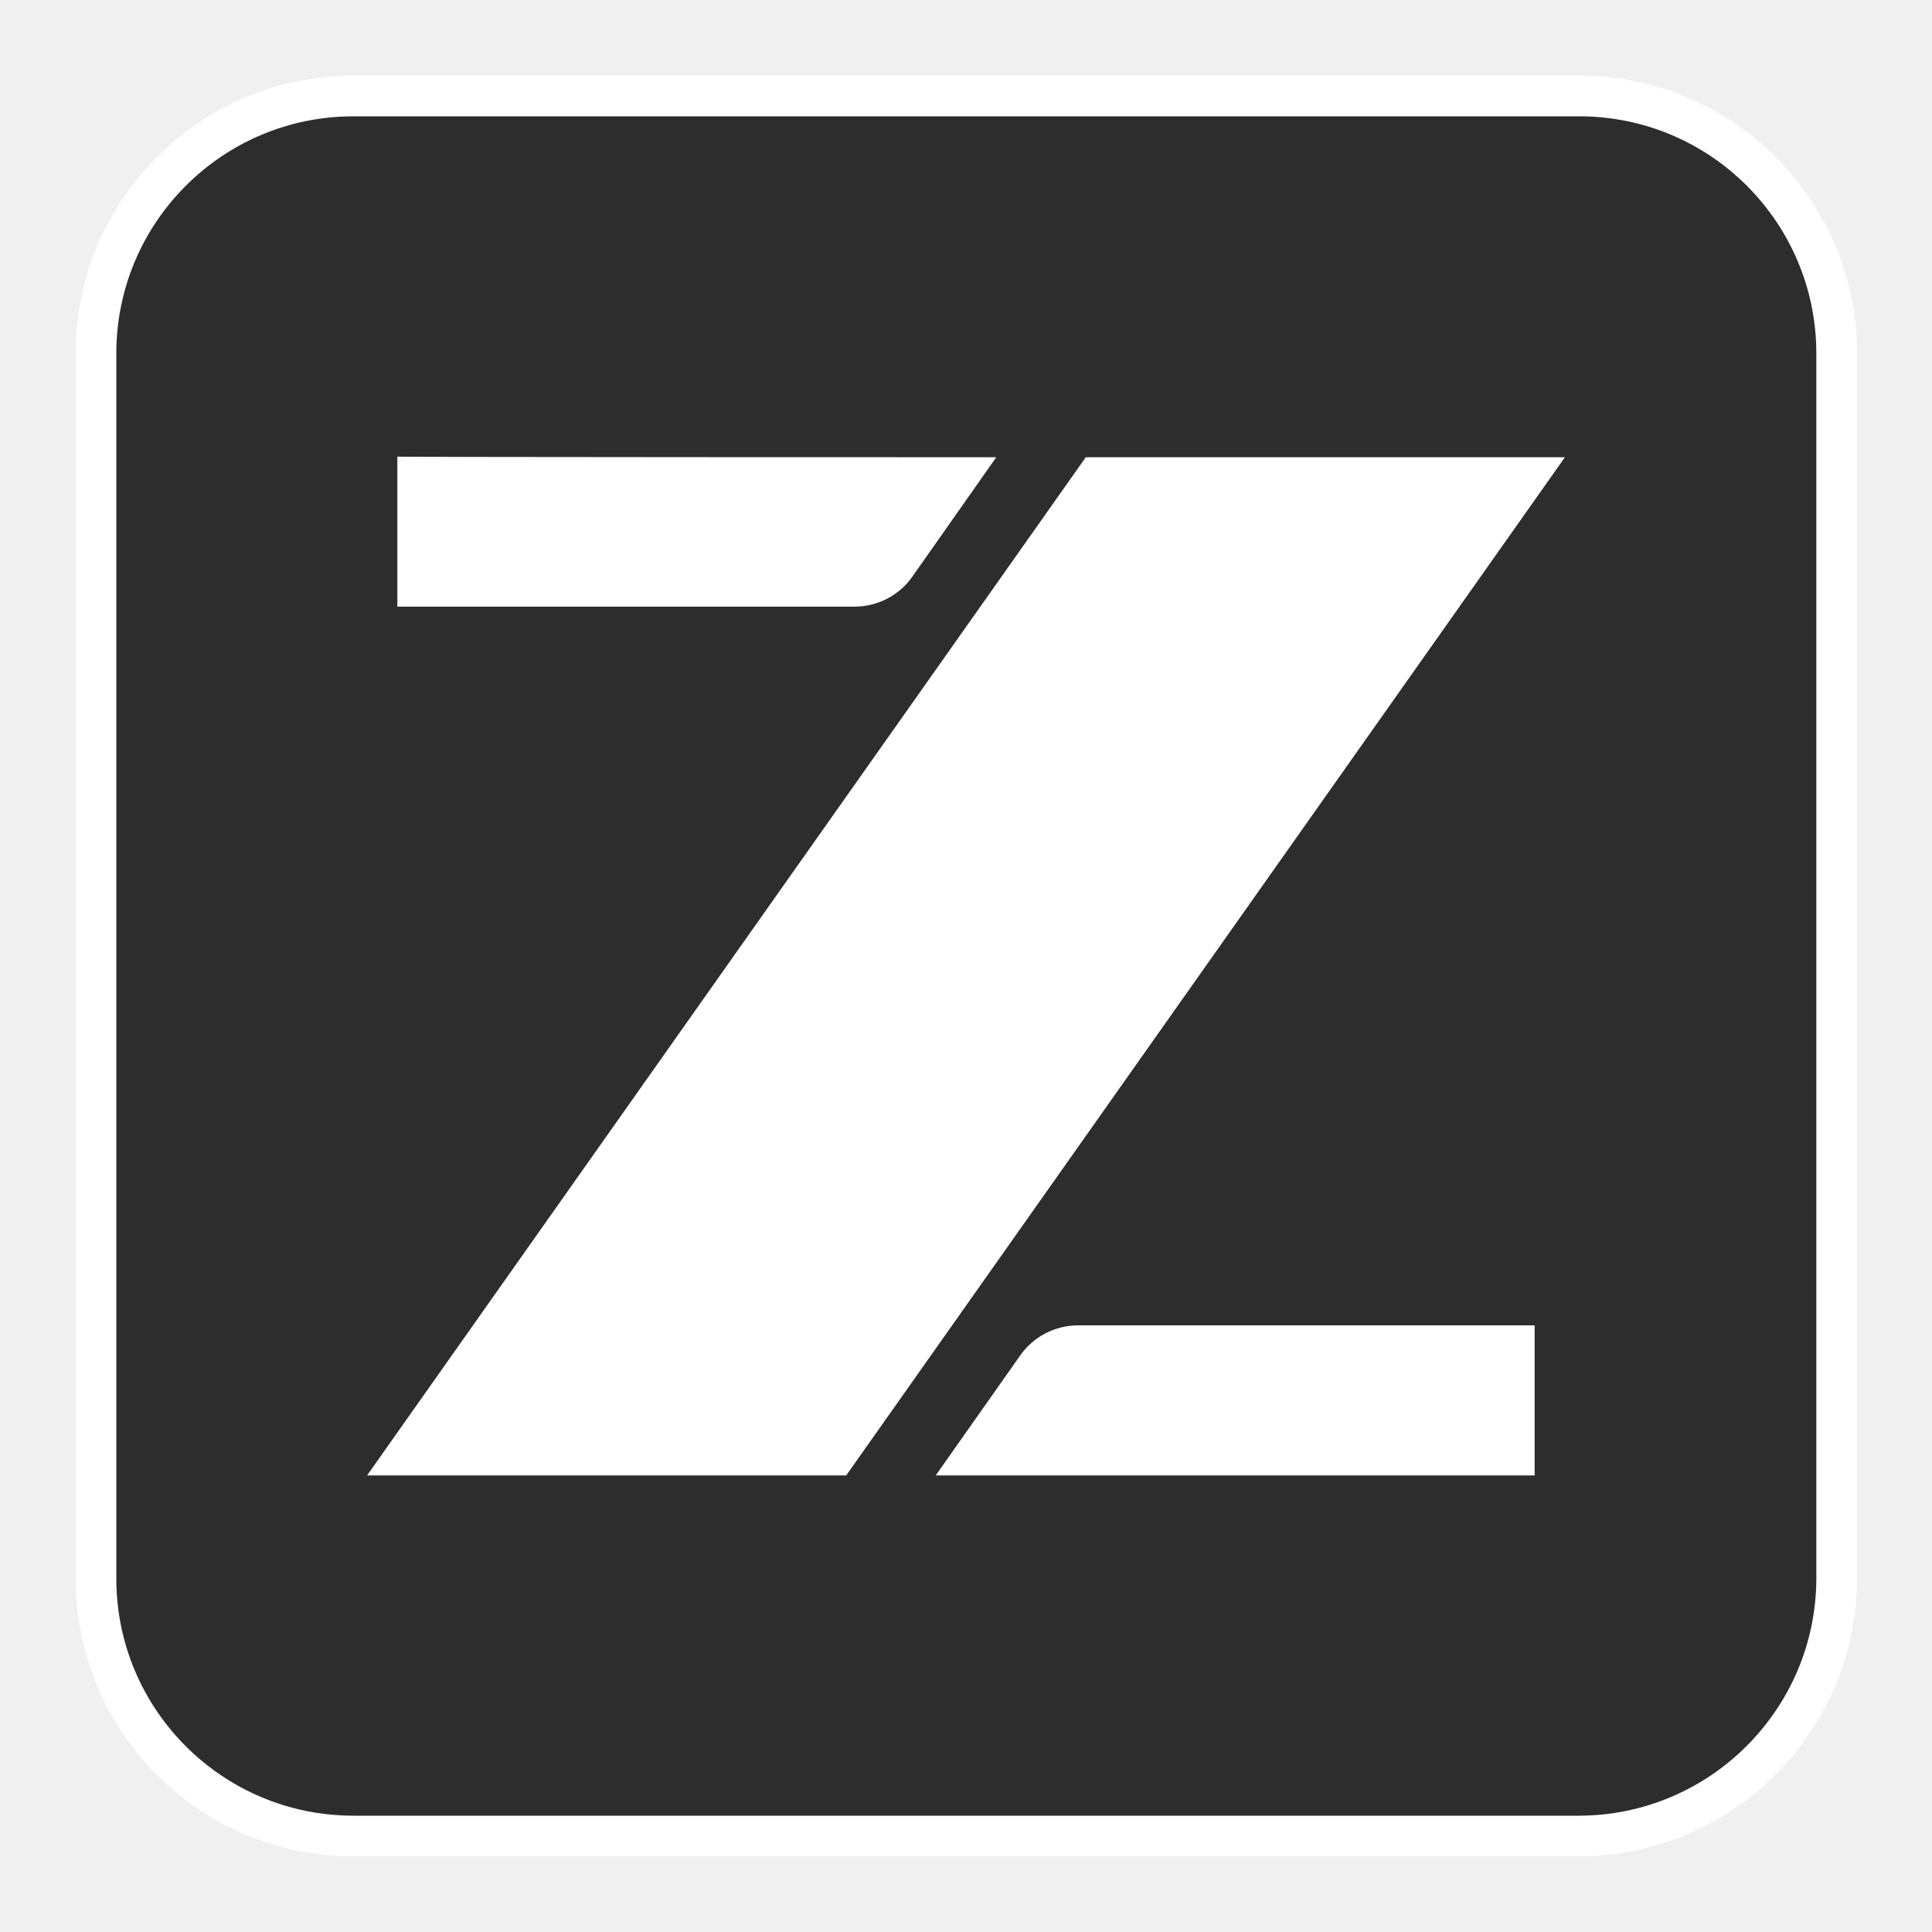
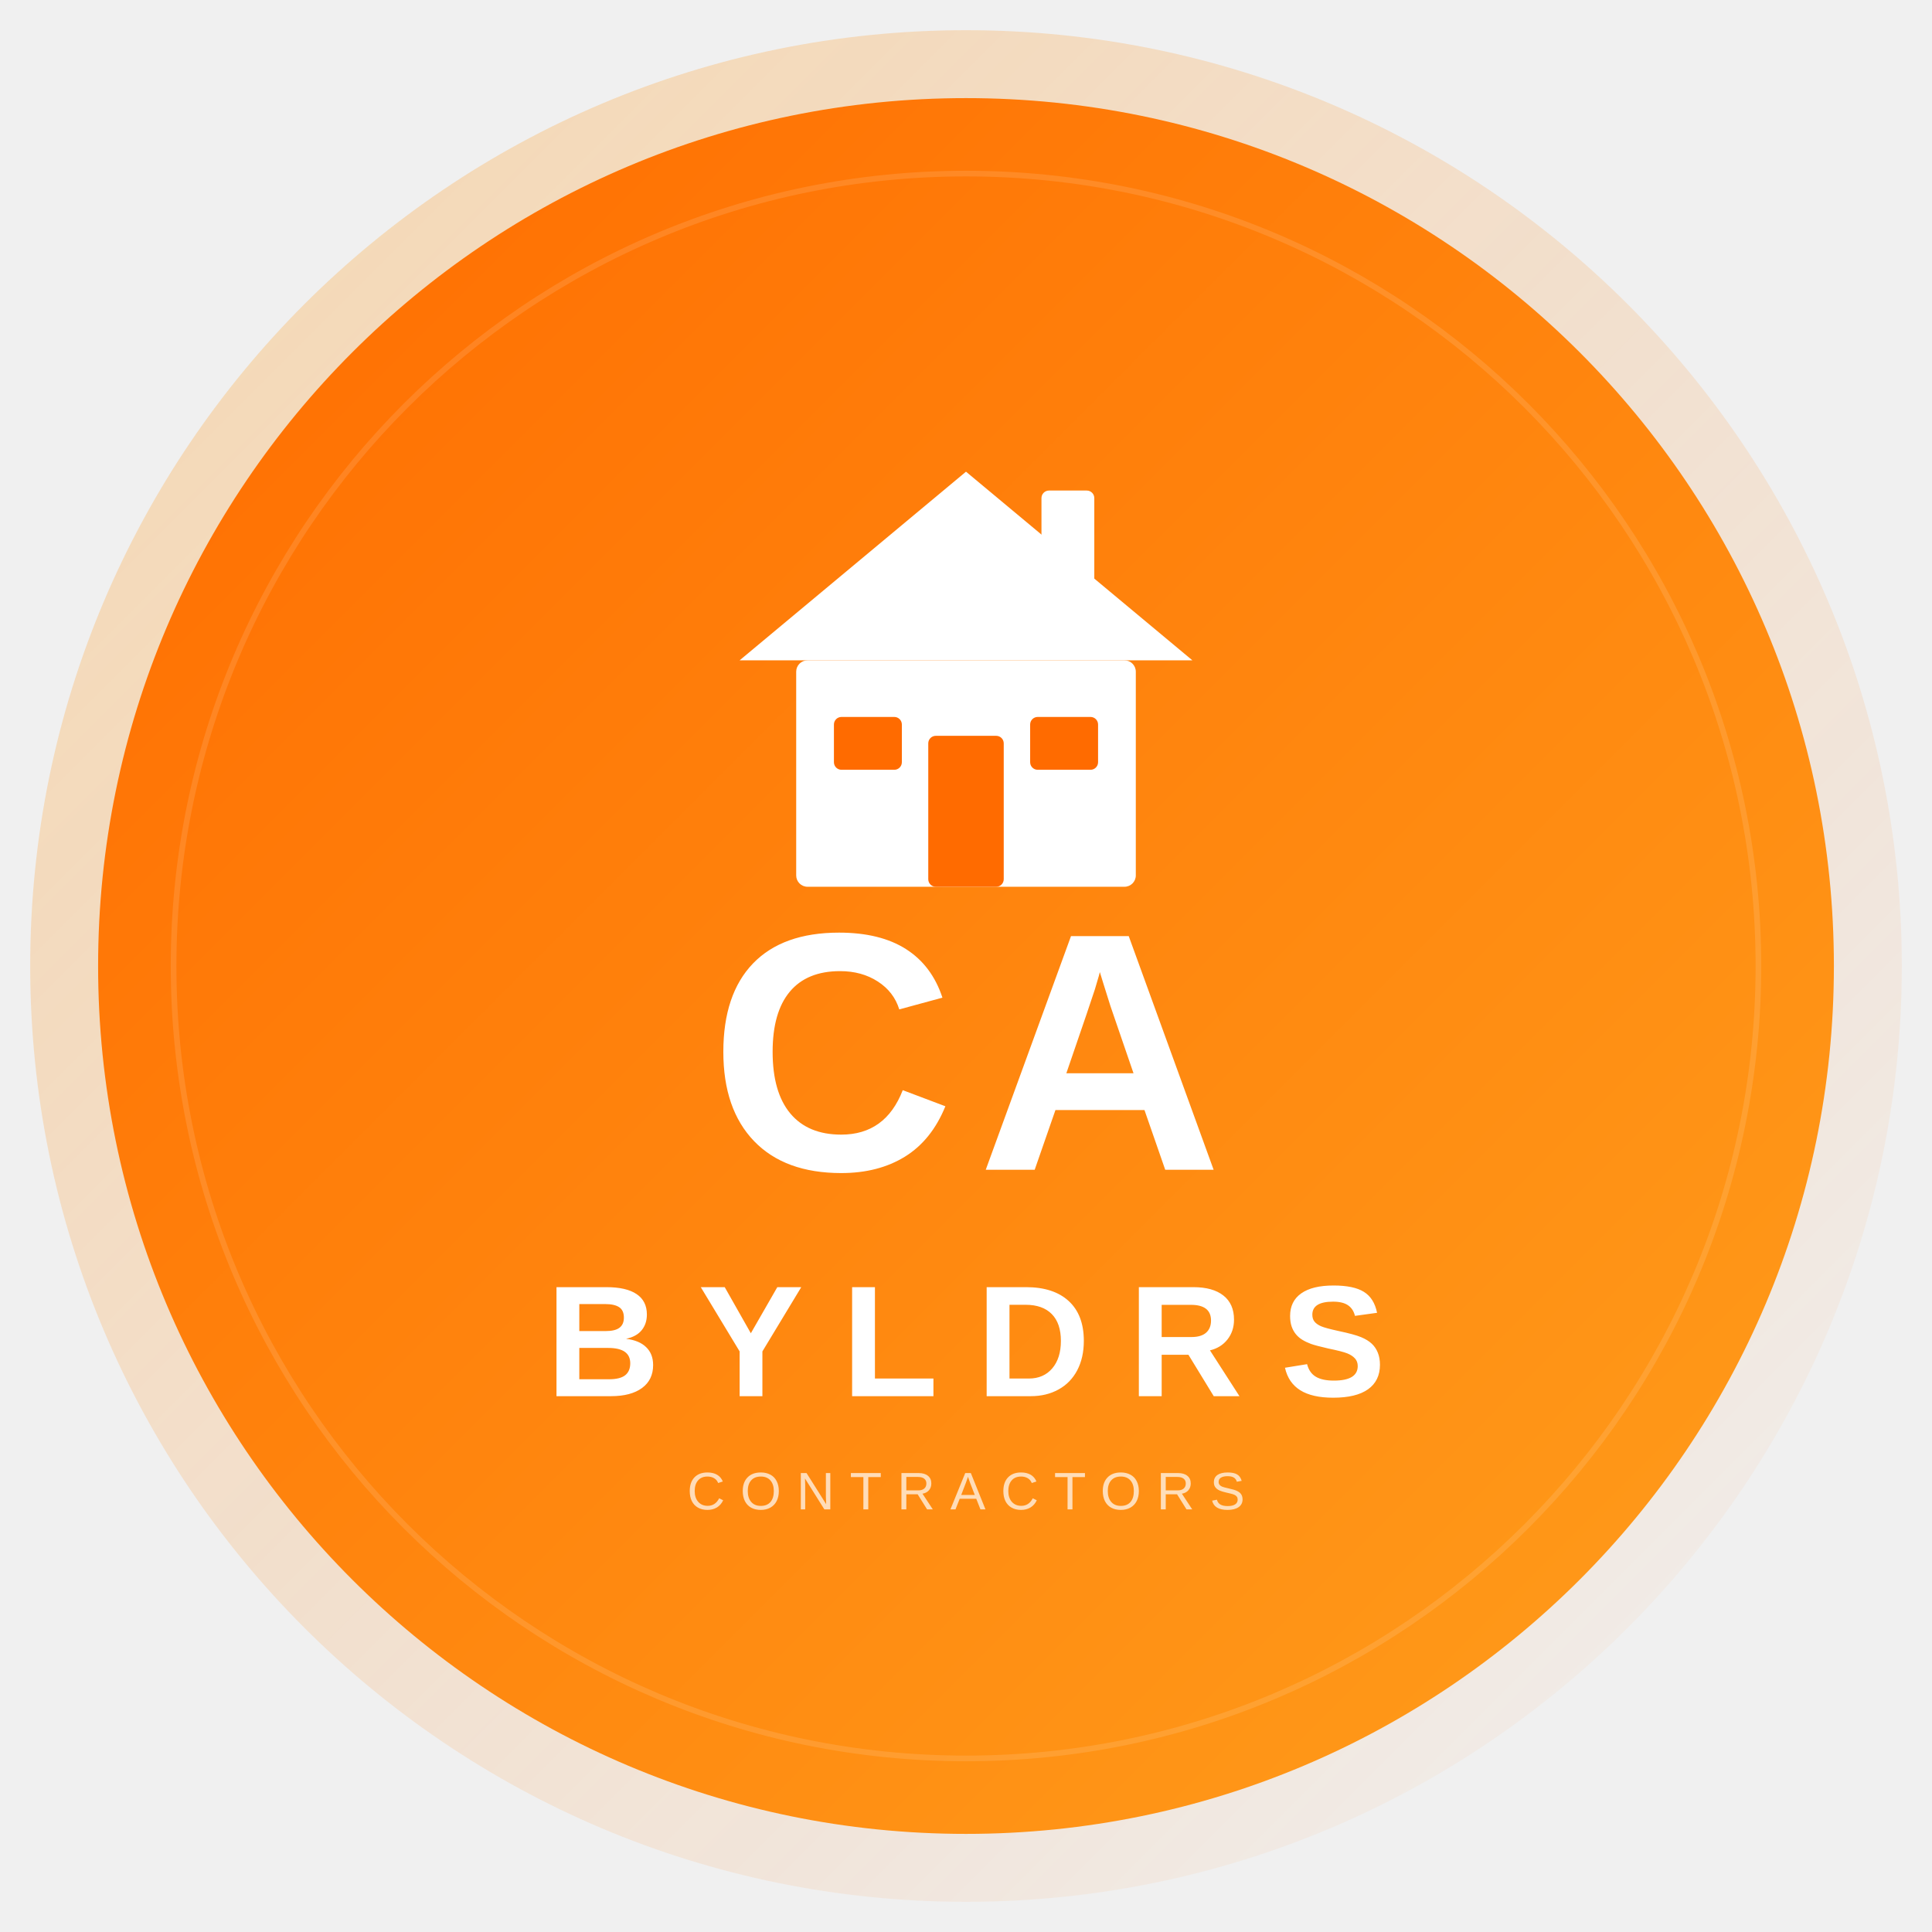
- <svg xmlns="http://www.w3.org/2000/svg" version="1.1" x="0px" y="0px" viewBox="0 0 30 30" style="enable-background:new 0 0 30 30;" xml:space="preserve">
+ <svg xmlns="http://www.w3.org/2000/svg" version="1.1" viewBox="0 0 512 512" xml:space="preserve">
  <defs>
-     <style type="text/css">
-     .st194{fill:#2D2D2D;stroke:#FFFFFF;stroke-width:0.632;stroke-miterlimit:10;}
-     .st23{fill:#FFFFFF;}
- 
-     .z-breathe {
-       animation: breathe 2.5s ease-in-out infinite;
-     }
- 
-     @keyframes breathe {
-       0%, 100% { opacity: 0.7; }
-       50% { opacity: 1; }
-     }
-   </style>
+     <linearGradient id="bgGrad" x1="0%" y1="0%" x2="100%" y2="100%">
+       <stop offset="0%" style="stop-color:#FF6B00" />
+       <stop offset="100%" style="stop-color:#FF9F1C" />
+     </linearGradient>
+     <linearGradient id="glowGrad" x1="0%" y1="0%" x2="100%" y2="100%">
+       <stop offset="0%" style="stop-color:#FF9F1C;stop-opacity:0.3" />
+       <stop offset="100%" style="stop-color:#FF6B00;stop-opacity:0" />
+     </linearGradient>
  </defs>
-   <g>
-     <path class="st194" d="M24.51,28.51H5.49c-2.21,0-4-1.79-4-4V5.49c0-2.21,1.79-4,4-4h19.03c2.21,0,4,1.79,4,4v19.03     C28.51,26.72,26.72,28.51,24.51,28.51z" />
-     <g class="z-breathe">
-       <path class="st23" d="M15.47,7.1l-1.3,1.85c-0.2,0.29-0.54,0.47-0.9,0.47h-7.1V7.09C6.16,7.1,15.47,7.1,15.47,7.1z" />
-       <polygon class="st23" points="24.3,7.1 13.14,22.91 5.7,22.91 16.86,7.1" />
-       <path class="st23" d="M14.53,22.91l1.31-1.86c0.2-0.29,0.54-0.47,0.9-0.47h7.09v2.33H14.53z" />
-     </g>
+   <circle cx="256" cy="256" r="248" fill="url(#glowGrad)" />
+   <circle cx="256" cy="256" r="230" fill="url(#bgGrad)" />
+   <circle cx="256" cy="256" r="210" fill="none" stroke="rgba(255,255,255,0.12)" stroke-width="1.5" />
+   <g transform="translate(256, 180)" fill="white">
+     <polygon points="0,-55 -60,-5 60,-5" fill="white" />
+     <rect x="20" y="-50" width="14" height="30" fill="white" rx="2" />
+     <rect x="-45" y="-5" width="90" height="60" fill="white" rx="3" />
+     <rect x="-10" y="15" width="20" height="40" fill="#FF6B00" rx="2" />
+     <rect x="-35" y="10" width="18" height="14" fill="#FF6B00" rx="2" />
+     <rect x="17" y="10" width="18" height="14" fill="#FF6B00" rx="2" />
  </g>
+   <text x="256" y="310" text-anchor="middle" font-family="Arial, Helvetica, sans-serif" font-weight="900" font-size="90" fill="white" letter-spacing="6">CA</text>
+   <text x="256" y="370" text-anchor="middle" font-family="Arial, Helvetica, sans-serif" font-weight="700" font-size="42" fill="white" letter-spacing="10">BYLDRS</text>
+   <text x="256" y="400" text-anchor="middle" font-family="Arial, Helvetica, sans-serif" font-weight="400" font-size="14" fill="rgba(255,255,255,0.7)" letter-spacing="4">CONTRACTORS</text>
</svg>
